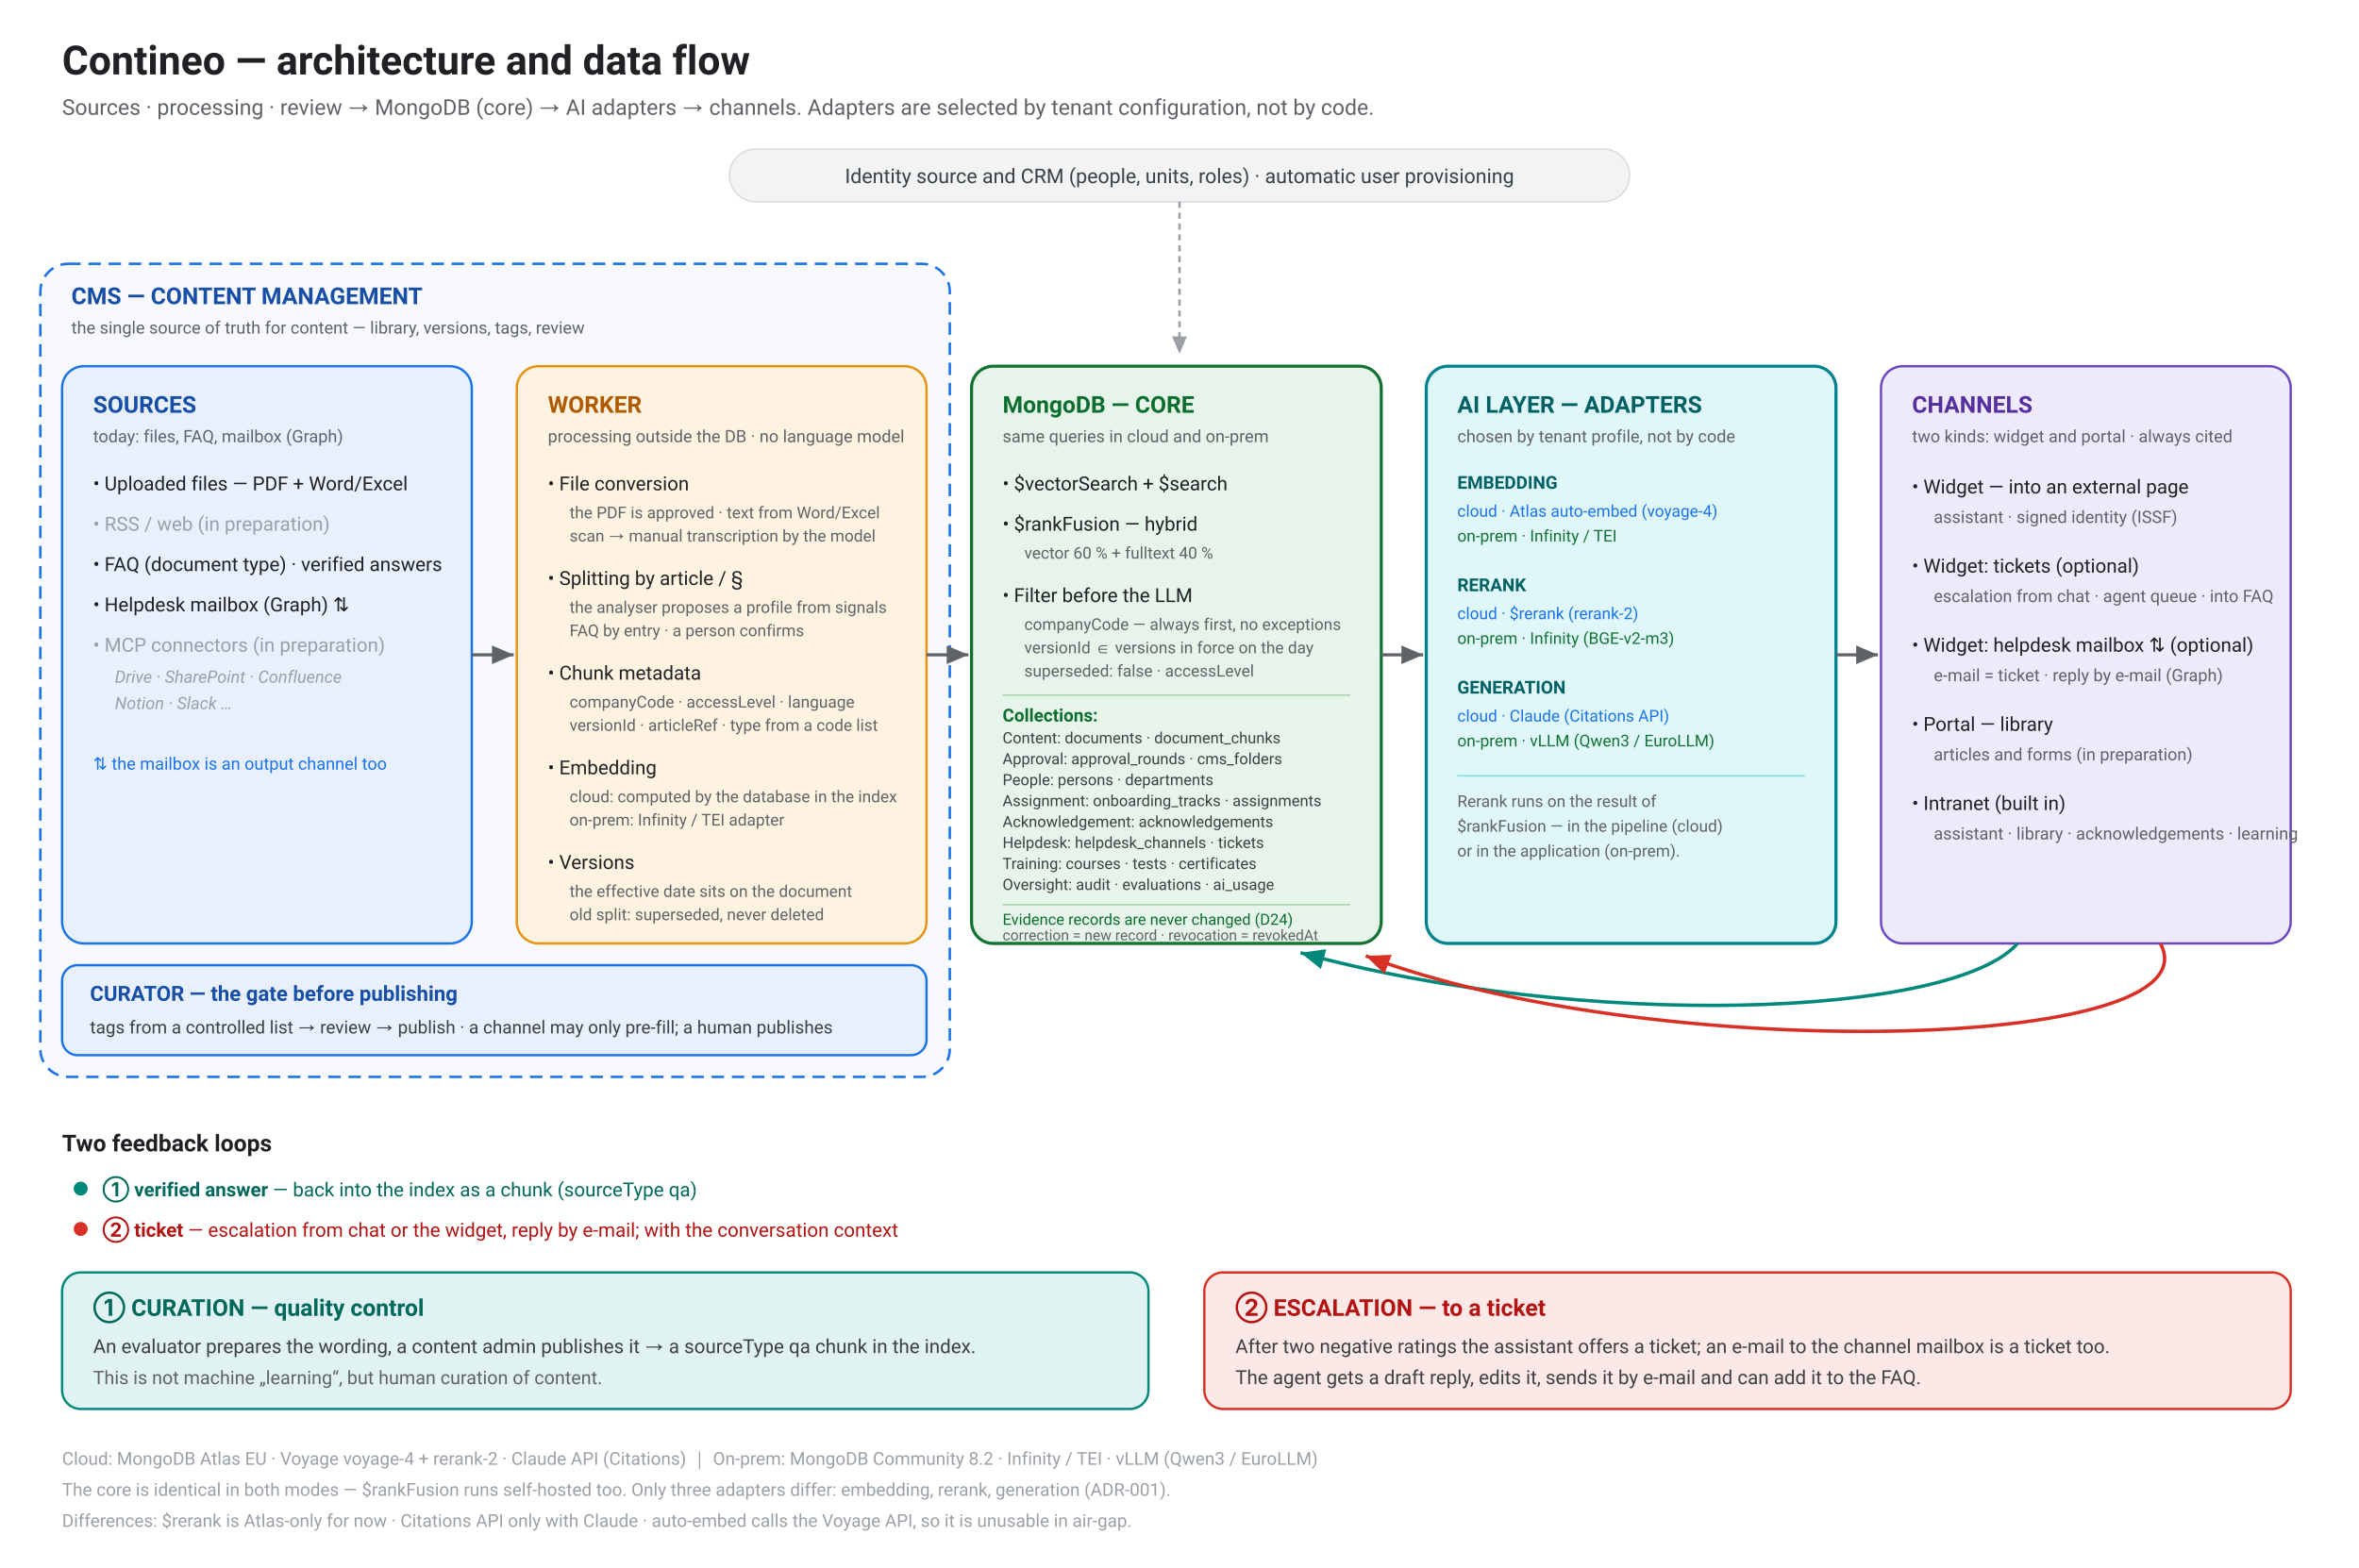
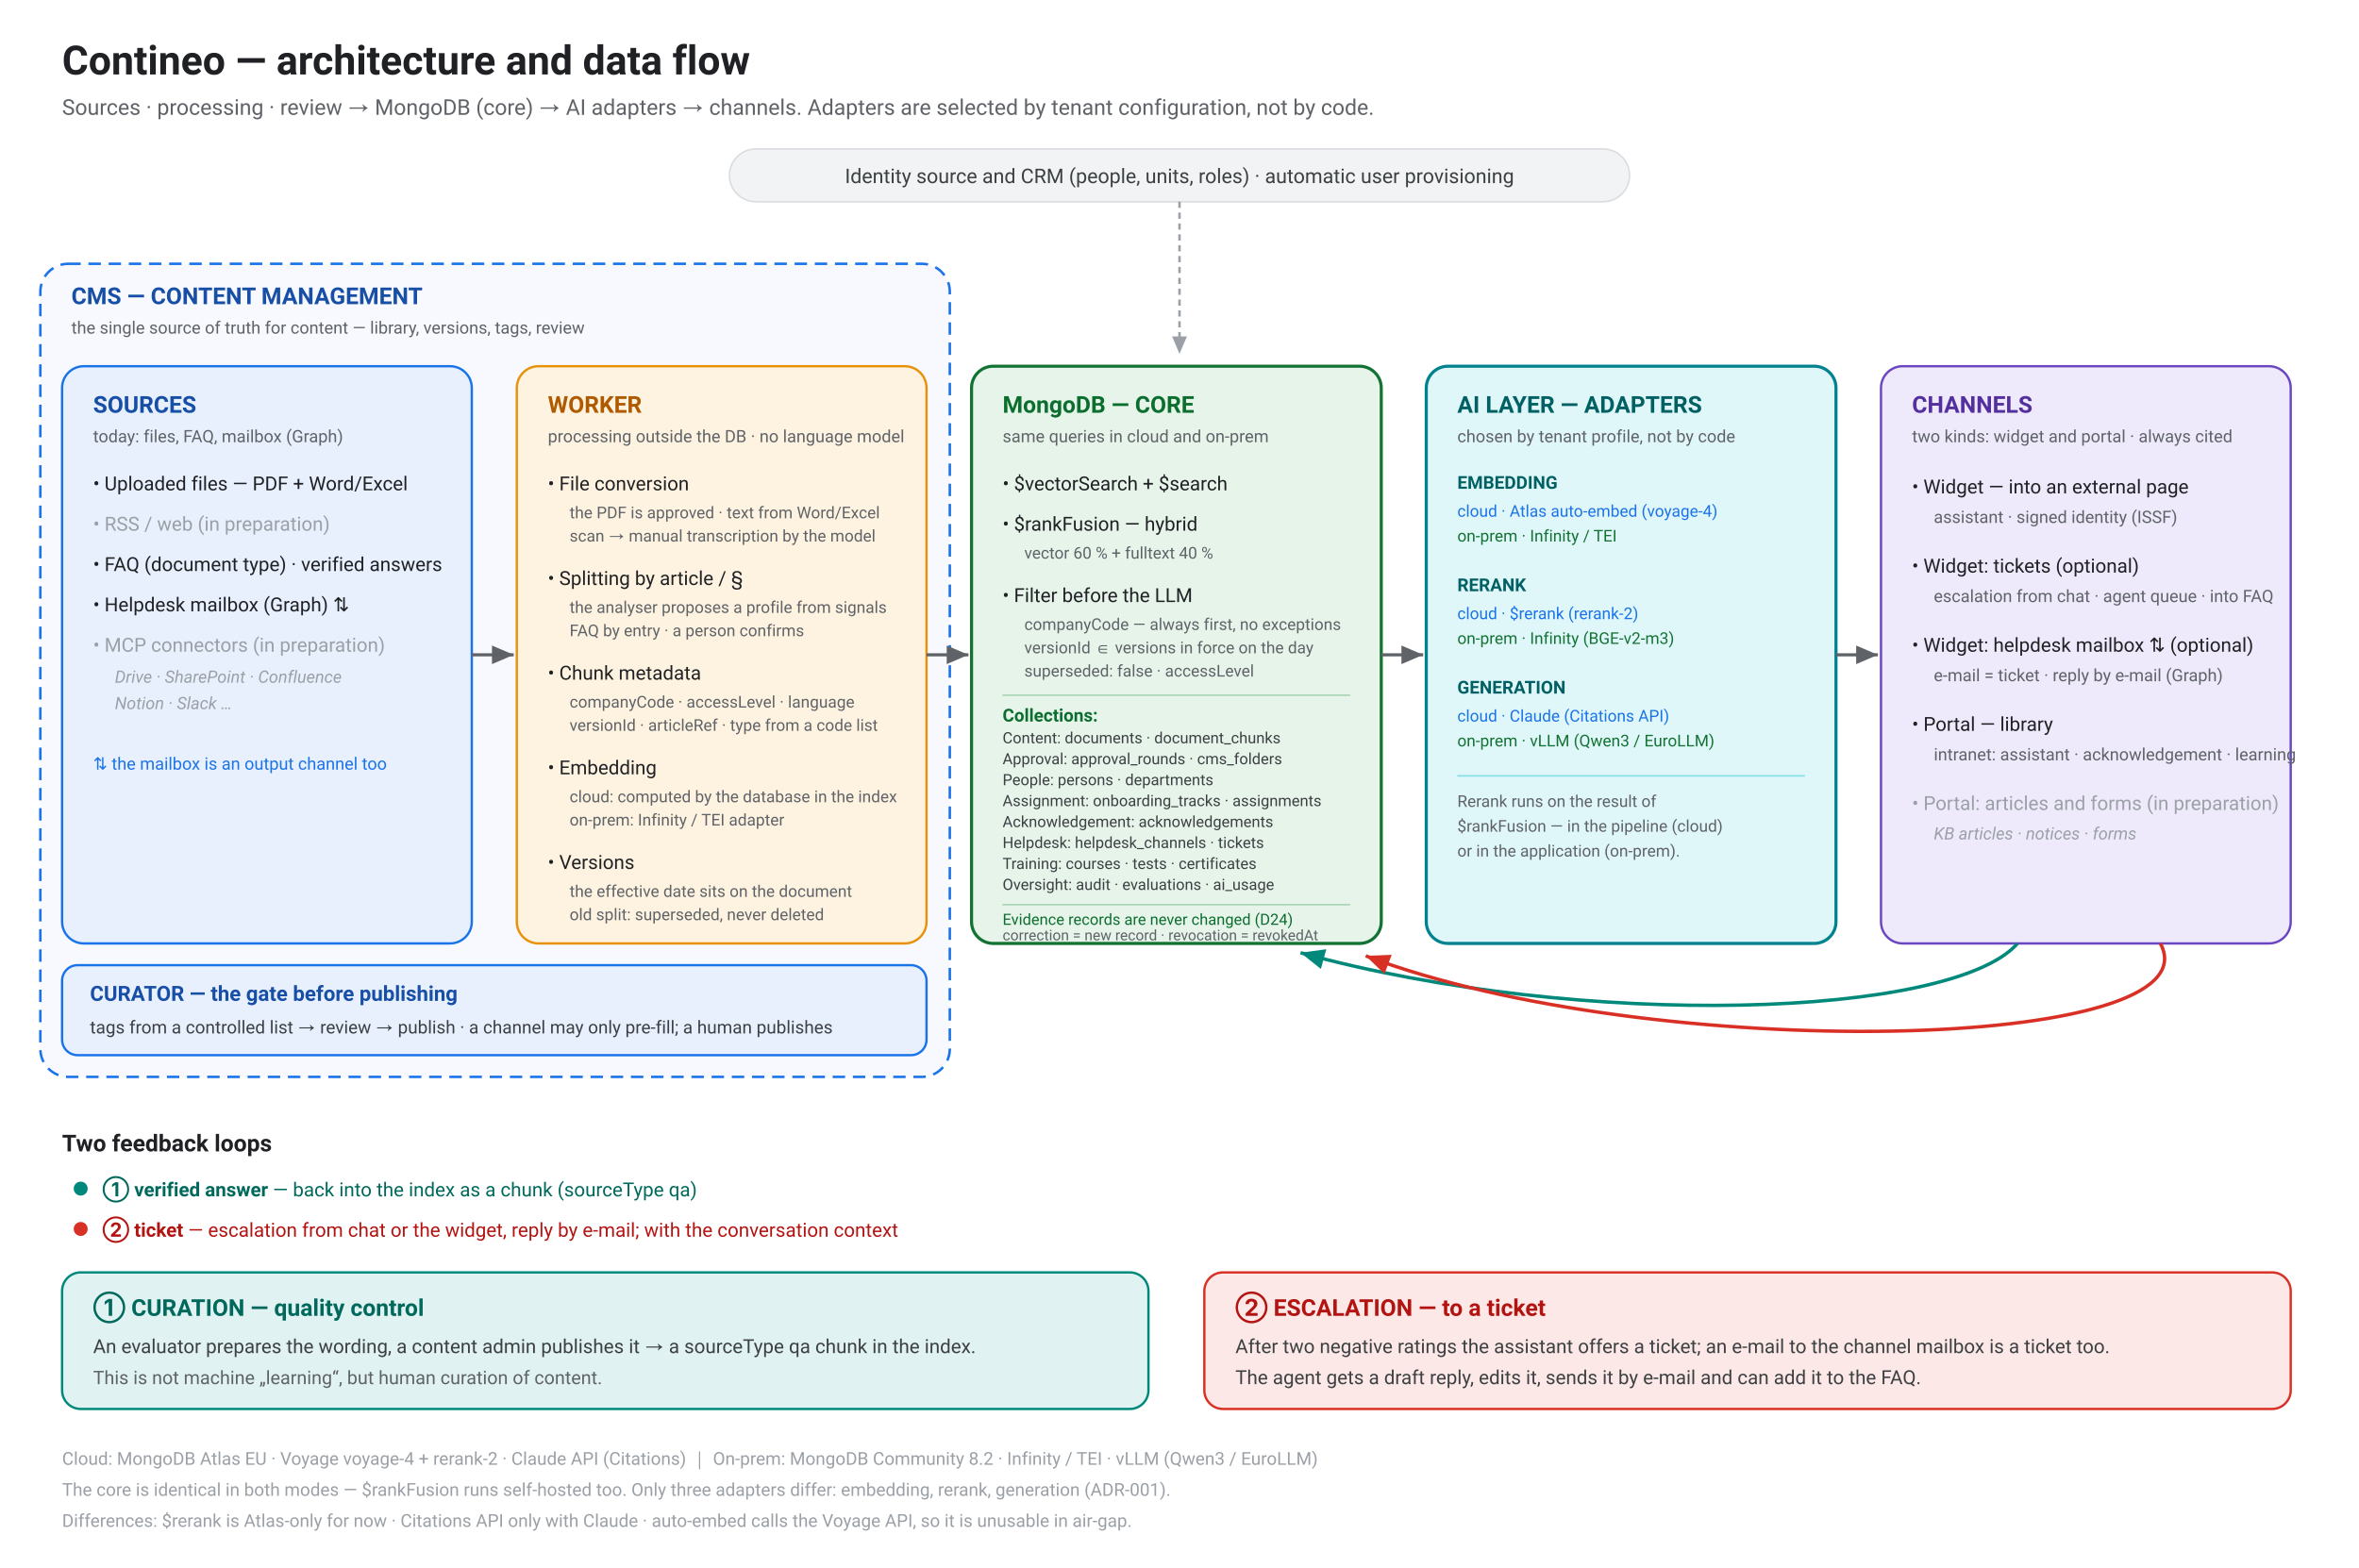
<svg xmlns="http://www.w3.org/2000/svg" viewBox="0 0 1520 1010" font-family="-apple-system, Segoe UI, Roboto, Helvetica, Arial, sans-serif">
  <defs>
    <marker id="arrow" markerWidth="10" markerHeight="10" refX="7" refY="3" orient="auto" markerUnits="strokeWidth">
      <path d="M0,0 L7,3 L0,6 Z" fill="#5f6368" />
    </marker>
    <marker id="arrowTeal" markerWidth="10" markerHeight="10" refX="7" refY="3" orient="auto" markerUnits="strokeWidth">
      <path d="M0,0 L7,3 L0,6 Z" fill="#00897B" />
    </marker>
    <marker id="arrowRed" markerWidth="10" markerHeight="10" refX="7" refY="3" orient="auto" markerUnits="strokeWidth">
      <path d="M0,0 L7,3 L0,6 Z" fill="#D93025" />
    </marker>
    <marker id="arrowGray" markerWidth="10" markerHeight="10" refX="7" refY="3" orient="auto" markerUnits="strokeWidth">
      <path d="M0,0 L7,3 L0,6 Z" fill="#9aa0a6" />
    </marker>
  </defs>
  <text x="40" y="48" font-size="26" font-weight="700" fill="#202124">Contineo — architecture and data flow</text>
  <text x="40" y="74" font-size="14" fill="#5f6368">Sources · processing · review → MongoDB (core) → AI adapters → channels. Adapters are selected by tenant configuration, not by code.</text>
  <rect x="470" y="96" width="580" height="34" rx="17" fill="#F1F3F4" stroke="#dadce0" />
  <text x="760" y="118" font-size="13" fill="#3c4043" text-anchor="middle">Identity source and CRM (people, units, roles) · automatic user provisioning</text>
  <path d="M760,130 L760,228" stroke="#9aa0a6" stroke-width="1.6" stroke-dasharray="4 3" marker-end="url(#arrowGray)" />
  <rect x="26" y="170" width="586" height="524" rx="18" fill="#F7F9FE" stroke="#1A73E8" stroke-width="1.6" stroke-dasharray="8 5" />
  <text x="46" y="196" font-size="15" font-weight="700" fill="#174EA6">CMS — CONTENT MANAGEMENT</text>
  <text x="46" y="215" font-size="11" fill="#5f6368">the single source of truth for content — library, versions, tags, review</text>
  <rect x="40" y="236" width="264" height="372" rx="14" fill="#E8F0FE" stroke="#1A73E8" stroke-width="1.5" />
  <text x="60" y="266" font-size="15" font-weight="700" fill="#174EA6">SOURCES</text>
  <text x="60" y="285" font-size="11" fill="#5f6368">today: files, FAQ, mailbox (Graph)</text>
  <g font-size="12.5" fill="#202124">
    <text x="60" y="316">• Uploaded files — PDF + Word/Excel</text>
    <text x="60" y="342" fill="#9aa0a6">• RSS / web (in preparation)</text>
    <text x="60" y="368">• FAQ (document type) · verified answers</text>
    <text x="60" y="394">• Helpdesk mailbox (Graph) ⇅</text>
    <text x="60" y="420" fill="#9aa0a6">• MCP connectors (in preparation)</text>
    <text x="74" y="440" font-size="11" fill="#9aa0a6" font-style="italic">Drive · SharePoint · Confluence</text>
    <text x="74" y="457" font-size="11" fill="#9aa0a6" font-style="italic">Notion · Slack …</text>
  </g>
  <text x="60" y="496" font-size="11" fill="#1A73E8">⇅ the mailbox is an output channel too</text>
  <rect x="333" y="236" width="264" height="372" rx="14" fill="#FEF3E0" stroke="#E8920C" stroke-width="1.5" />
  <text x="353" y="266" font-size="15" font-weight="700" fill="#B05A00">WORKER</text>
  <text x="353" y="285" font-size="11" fill="#5f6368">processing outside the DB · no language model</text>
  <g font-size="12.5" fill="#202124">
    <text x="353" y="316">• File conversion</text>
    <text x="367" y="334" font-size="10.5" fill="#5f6368">the PDF is approved · text from Word/Excel</text>
    <text x="367" y="349" font-size="10.5" fill="#5f6368">scan → manual transcription by the model</text>
    <text x="353" y="377">• Splitting by article / §</text>
    <text x="367" y="395" font-size="10.5" fill="#5f6368">the analyser proposes a profile from signals</text>
    <text x="367" y="410" font-size="10.5" fill="#5f6368">FAQ by entry · a person confirms</text>
    <text x="353" y="438">• Chunk metadata</text>
    <text x="367" y="456" font-size="10.5" fill="#5f6368">companyCode · accessLevel · language</text>
    <text x="367" y="471" font-size="10.5" fill="#5f6368">versionId · articleRef · type from a code list</text>
    <text x="353" y="499">• Embedding</text>
    <text x="367" y="517" font-size="10.5" fill="#5f6368">cloud: computed by the database in the index</text>
    <text x="367" y="532" font-size="10.5" fill="#5f6368">on-prem: Infinity / TEI adapter</text>
    <text x="353" y="560">• Versions</text>
    <text x="367" y="578" font-size="10.5" fill="#5f6368">the effective date sits on the document</text>
    <text x="367" y="593" font-size="10.5" fill="#5f6368">old split: superseded, never deleted</text>
  </g>
  <rect x="40" y="622" width="557" height="58" rx="10" fill="#E8F0FE" stroke="#1A73E8" stroke-width="1.5" />
  <text x="58" y="645" font-size="13.5" font-weight="700" fill="#174EA6">CURATOR — the gate before publishing</text>
  <text x="58" y="666" font-size="11.5" fill="#3c4043">tags from a controlled list → review → publish · a channel may only pre-fill; a human publishes</text>
  <rect x="626" y="236" width="264" height="372" rx="14" fill="#E6F4EA" stroke="#137333" stroke-width="2" />
  <text x="646" y="266" font-size="15" font-weight="700" fill="#0B6E2E">MongoDB — CORE</text>
  <text x="646" y="285" font-size="11" fill="#5f6368">same queries in cloud and on-prem</text>
  <g font-size="12.5" fill="#202124">
    <text x="646" y="316">• $vectorSearch + $search</text>
    <text x="646" y="342">• $rankFusion — hybrid</text>
    <text x="660" y="360" font-size="10.5" fill="#5f6368">vector 60 % + fulltext 40 %</text>
    <text x="646" y="388">• Filter before the LLM</text>
    <text x="660" y="406" font-size="10.5" fill="#5f6368">companyCode — always first, no exceptions</text>
    <text x="660" y="421" font-size="10.5" fill="#5f6368">versionId ∈ versions in force on the day</text>
    <text x="660" y="436" font-size="10.5" fill="#5f6368">superseded: false · accessLevel</text>
  </g>
  <line x1="646" y1="448" x2="870" y2="448" stroke="#A8D5B5" stroke-width="1" />
  <text x="646" y="465" font-size="11.5" fill="#0B6E2E" font-weight="600">Collections:</text>
  <text x="646" y="479" font-size="10" fill="#3c4043">Content: documents · document_chunks</text>
  <text x="646" y="492.5" font-size="10" fill="#3c4043">Approval: approval_rounds · cms_folders</text>
  <text x="646" y="506" font-size="10" fill="#3c4043">People: persons · departments</text>
  <text x="646" y="519.5" font-size="10" fill="#3c4043">Assignment: onboarding_tracks · assignments</text>
  <text x="646" y="533" font-size="10" fill="#3c4043">Acknowledgement: acknowledgements</text>
  <text x="646" y="546.5" font-size="10" fill="#3c4043">Helpdesk: helpdesk_channels · tickets</text>
  <text x="646" y="560" font-size="10" fill="#3c4043">Training: courses · tests · certificates</text>
  <text x="646" y="573.5" font-size="10" fill="#3c4043">Oversight: audit · evaluations · ai_usage</text>
  <line x1="646" y1="583" x2="870" y2="583" stroke="#A8D5B5" stroke-width="1" />
  <text x="646" y="596" font-size="10" fill="#0B6E2E">Evidence records are never changed (D24)</text>
  <text x="646" y="606" font-size="9.5" fill="#5f6368">correction = new record · revocation = revokedAt</text>
  <rect x="919" y="236" width="264" height="372" rx="14" fill="#E0F7FA" stroke="#00838F" stroke-width="2" />
  <text x="939" y="266" font-size="15" font-weight="700" fill="#006064">AI LAYER — ADAPTERS</text>
  <text x="939" y="285" font-size="11" fill="#5f6368">chosen by tenant profile, not by code</text>
  <text x="939" y="315" font-size="11.5" font-weight="700" fill="#006064">EMBEDDING</text>
  <text x="939" y="333" font-size="10.5" fill="#1A73E8">cloud · Atlas auto-embed (voyage-4)</text>
  <text x="939" y="349" font-size="10.5" fill="#137333">on-prem · Infinity / TEI</text>
  <text x="939" y="381" font-size="11.5" font-weight="700" fill="#006064">RERANK</text>
  <text x="939" y="399" font-size="10.5" fill="#1A73E8">cloud · $rerank (rerank-2)</text>
  <text x="939" y="415" font-size="10.5" fill="#137333">on-prem · Infinity (BGE-v2-m3)</text>
  <text x="939" y="447" font-size="11.5" font-weight="700" fill="#006064">GENERATION</text>
  <text x="939" y="465" font-size="10.5" fill="#1A73E8">cloud · Claude (Citations API)</text>
  <text x="939" y="481" font-size="10.5" fill="#137333">on-prem · vLLM (Qwen3 / EuroLLM)</text>
  <line x1="939" y1="500" x2="1163" y2="500" stroke="#80DEEA" stroke-width="1" />
  <text x="939" y="520" font-size="10.5" fill="#5f6368">Rerank runs on the result of</text>
  <text x="939" y="536" font-size="10.5" fill="#5f6368">$rankFusion — in the pipeline (cloud)</text>
  <text x="939" y="552" font-size="10.5" fill="#5f6368">or in the application (on-prem).</text>
  <rect x="1212" y="236" width="264" height="372" rx="14" fill="#EEE9FB" stroke="#6B46C1" stroke-width="1.5" />
  <text x="1232" y="266" font-size="15" font-weight="700" fill="#54309E">CHANNELS</text>
  <text x="1232" y="285" font-size="11" fill="#5f6368">two kinds: widget and portal · always cited</text>
  <g font-size="12.5" fill="#202124">
    <text x="1232" y="318">• Widget — into an external page</text>
    <text x="1246" y="337" font-size="11" fill="#5f6368">assistant · signed identity (ISSF)</text>
    <text x="1232" y="369">• Widget: tickets (optional)</text>
    <text x="1246" y="388" font-size="11" fill="#5f6368">escalation from chat · agent queue · into FAQ</text>
    <text x="1232" y="420">• Widget: helpdesk mailbox ⇅ (optional)</text>
    <text x="1246" y="439" font-size="11" fill="#5f6368">e-mail = ticket · reply by e-mail (Graph)</text>
    <text x="1232" y="471">• Portal — library</text>
-     <text x="1246" y="490" font-size="11" fill="#5f6368">articles and forms (in preparation)</text>
-     <text x="1232" y="522">• Intranet (built in)</text>
-     <text x="1246" y="541" font-size="11" fill="#5f6368">assistant · library · acknowledgements · learning</text>
+     <text x="1246" y="490" font-size="11" fill="#5f6368">intranet: assistant · acknowledgement · learning</text>
+     <text x="1232" y="522" fill="#9aa0a6">• Portal: articles and forms (in preparation)</text>
+     <text x="1246" y="541" font-size="11" fill="#9aa0a6" font-style="italic">KB articles · notices · forms</text>
  </g>
  <path d="M304,422 L331,422" stroke="#5f6368" stroke-width="2" marker-end="url(#arrow)" />
  <path d="M597,422 L624,422" stroke="#5f6368" stroke-width="2" marker-end="url(#arrow)" />
  <path d="M890,422 L917,422" stroke="#5f6368" stroke-width="2" marker-end="url(#arrow)" />
  <path d="M1183,422 L1210,422" stroke="#5f6368" stroke-width="2" marker-end="url(#arrow)" />
  <path d="M1300,608 C1258,656 1020,664 838,614" fill="none" stroke="#00897B" stroke-width="2.2" marker-end="url(#arrowTeal)" />
  <path d="M1392,608 C1430,678 1064,686 880,616" fill="none" stroke="#D93025" stroke-width="2.2" marker-end="url(#arrowRed)" />
  <text x="40" y="742" font-size="15" font-weight="700" fill="#202124">Two feedback loops</text>
  <circle cx="52" cy="766" r="4.5" fill="#00897B" />
  <text x="66" y="771" font-size="12.5" fill="#00695C">
    <tspan font-weight="700">① verified answer</tspan> — back into the index as a chunk (sourceType qa)</text>
  <circle cx="52" cy="792" r="4.5" fill="#D93025" />
  <text x="66" y="797" font-size="12.5" fill="#B31412">
    <tspan font-weight="700">② ticket</tspan> — escalation from chat or the widget, reply by e-mail; with the conversation context</text>
  <rect x="40" y="820" width="700" height="88" rx="12" fill="#E0F2F1" stroke="#00897B" stroke-width="1.5" />
  <text x="60" y="848" font-size="15" font-weight="700" fill="#00695C">① CURATION — quality control</text>
  <text x="60" y="872" font-size="12.5" fill="#3c4043">An evaluator prepares the wording, a content admin publishes it → a sourceType qa chunk in the index.</text>
  <text x="60" y="892" font-size="12" fill="#5f6368">This is not machine „learning“, but human curation of content.</text>
  <rect x="776" y="820" width="700" height="88" rx="12" fill="#FCE8E6" stroke="#D93025" stroke-width="1.5" />
  <text x="796" y="848" font-size="15" font-weight="700" fill="#B31412">② ESCALATION — to a ticket</text>
  <text x="796" y="872" font-size="12.5" fill="#3c4043">After two negative ratings the assistant offers a ticket; an e-mail to the channel mailbox is a ticket too.</text>
  <text x="796" y="892" font-size="12.5" fill="#3c4043">The agent gets a draft reply, edits it, sends it by e-mail and can add it to the FAQ.</text>
  <text x="40" y="944" font-size="11.5" fill="#9aa0a6">Cloud: MongoDB Atlas EU · Voyage voyage-4 + rerank-2 · Claude API (Citations)  │  On-prem: MongoDB Community 8.2 · Infinity / TEI · vLLM (Qwen3 / EuroLLM)</text>
  <text x="40" y="964" font-size="11.5" fill="#9aa0a6">The core is identical in both modes — $rankFusion runs self-hosted too. Only three adapters differ: embedding, rerank, generation (ADR-001).</text>
  <text x="40" y="984" font-size="11.5" fill="#9aa0a6">Differences: $rerank is Atlas-only for now · Citations API only with Claude · auto-embed calls the Voyage API, so it is unusable in air-gap.</text>
</svg>
